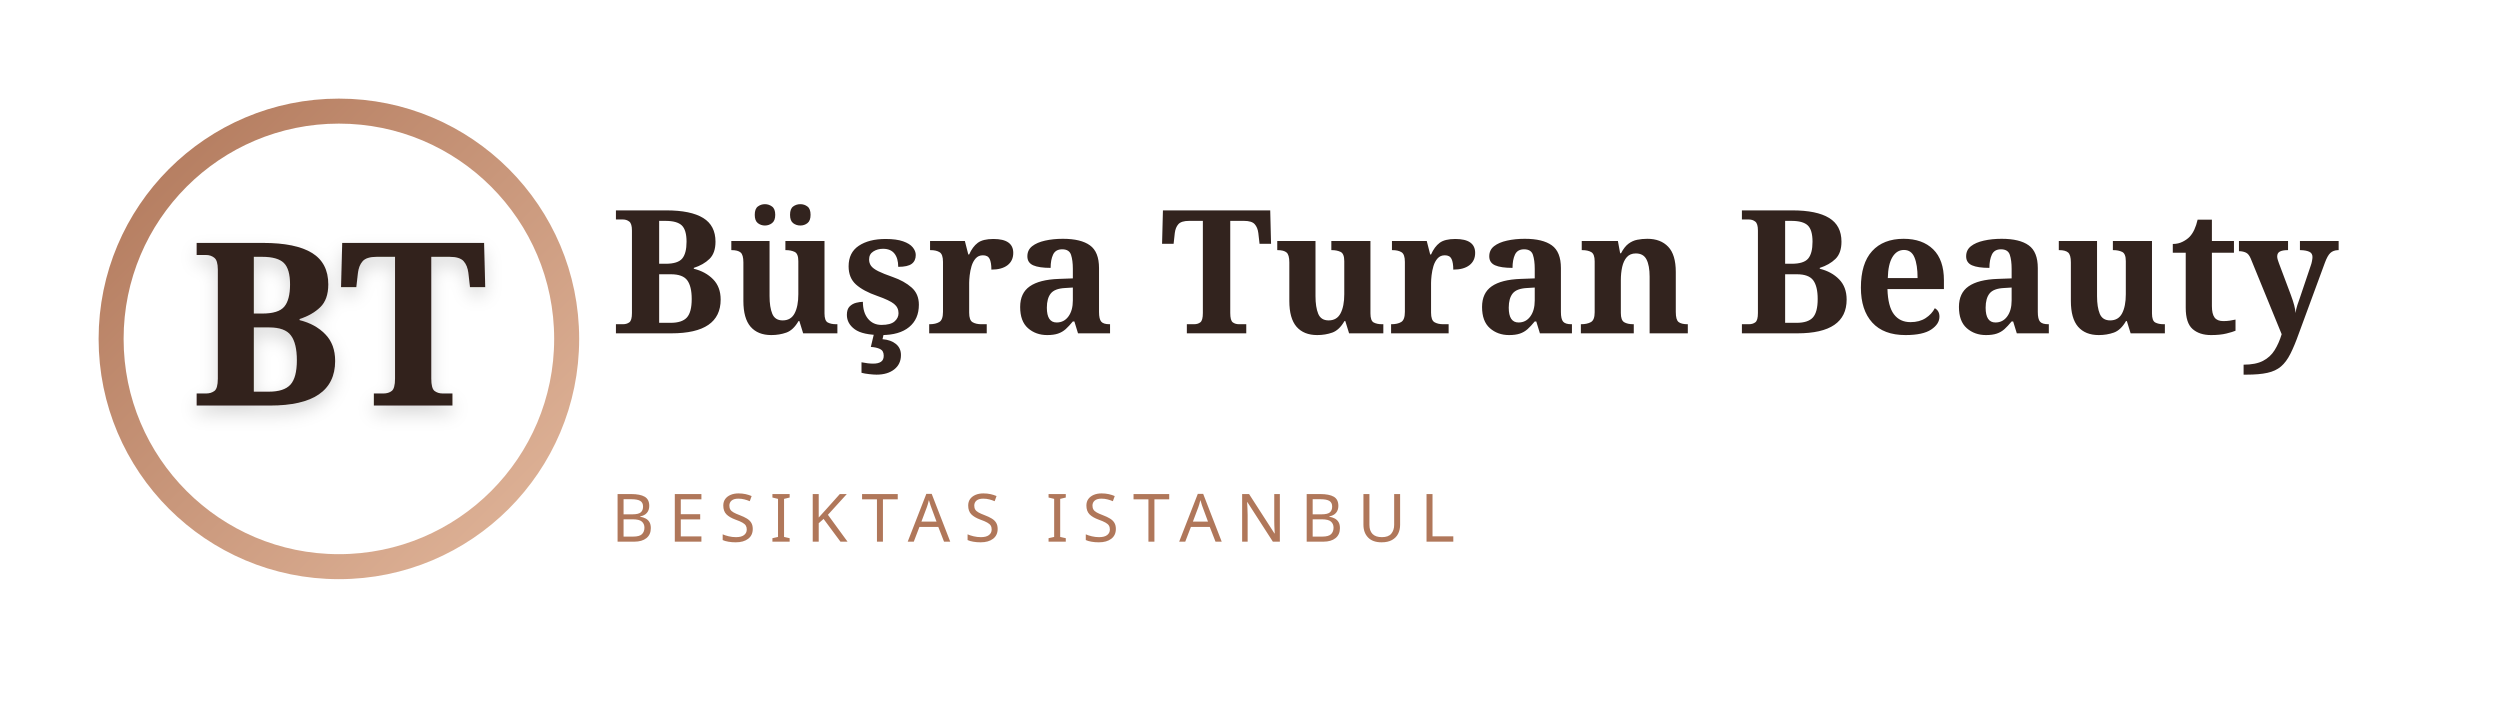
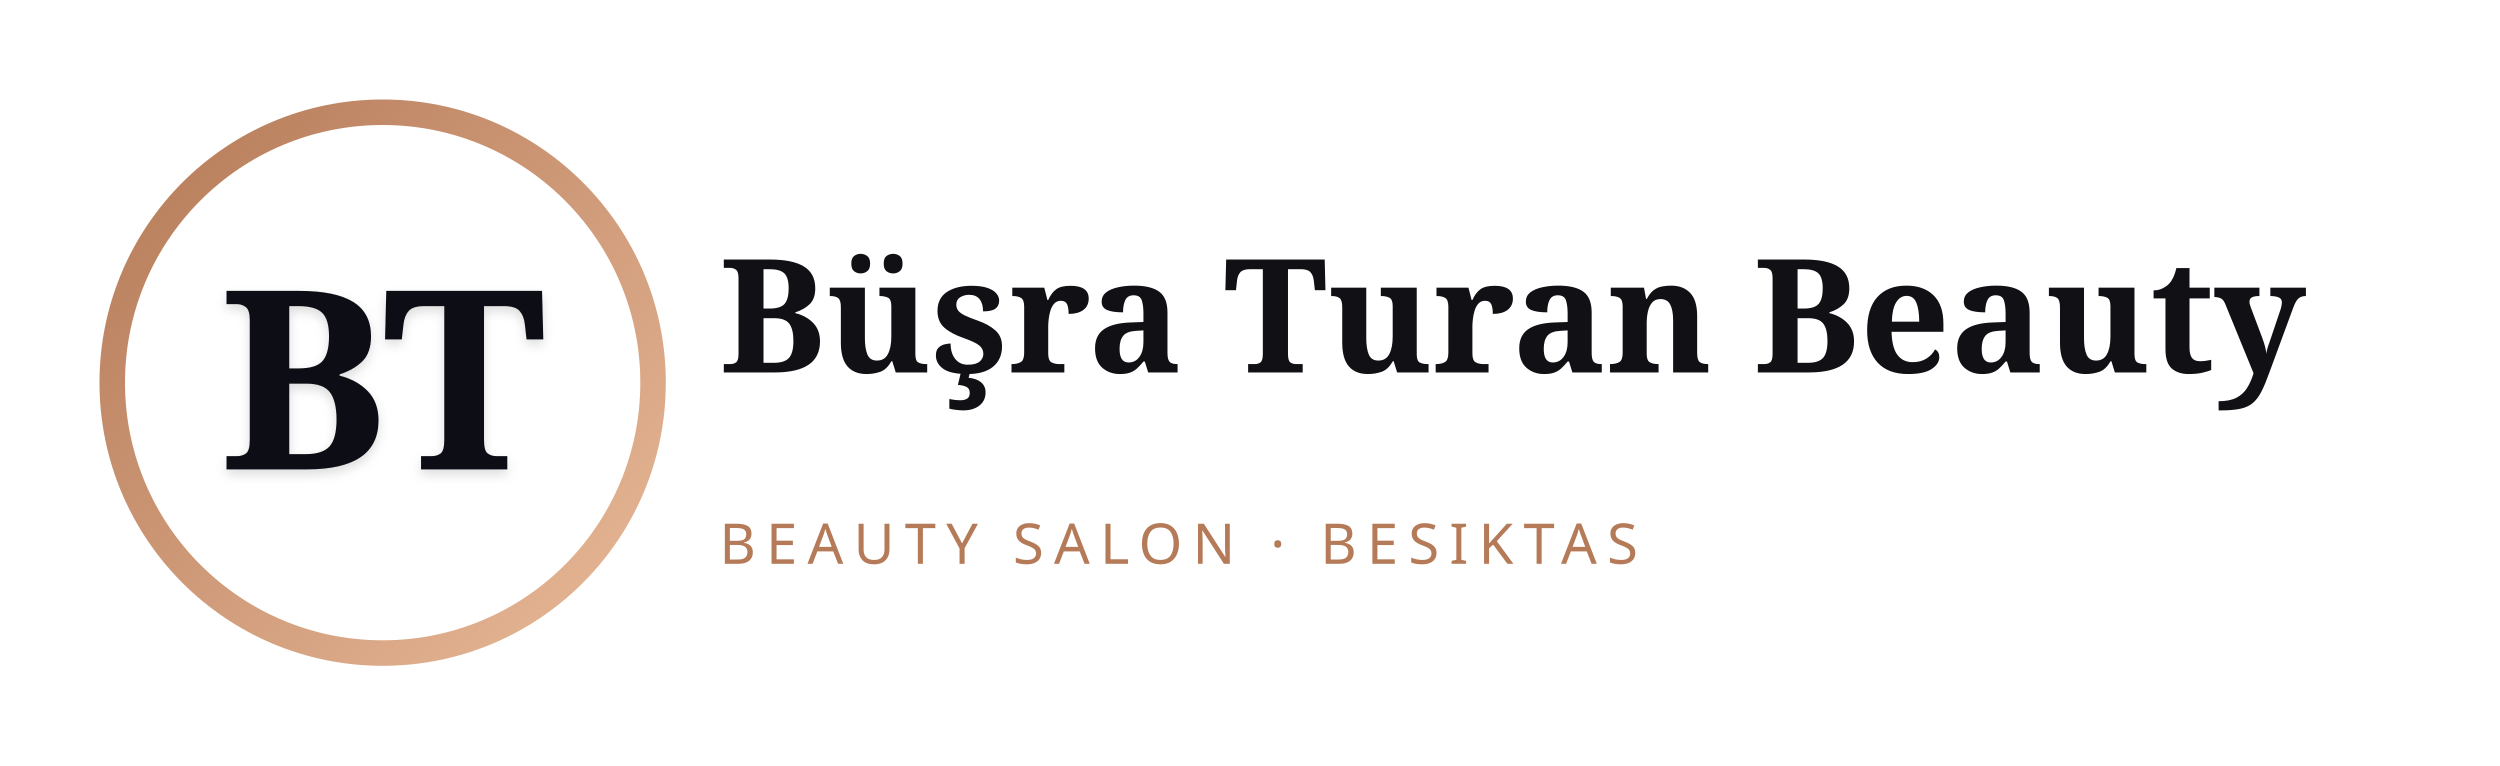
- <svg xmlns="http://www.w3.org/2000/svg" width="900" height="260" viewBox="0 0 900 260" role="img" aria-label="Büşra Turan Beauty logo">
+ <svg xmlns="http://www.w3.org/2000/svg" width="980" height="300" viewBox="0 0 980 300" role="img" aria-label="Büşra Turan Beauty logo">
  <defs>
    <linearGradient id="g" x1="0" y1="0" x2="1" y2="1">
-       <stop offset="0%" stop-color="#b0775a" />
-       <stop offset="100%" stop-color="#e2b79c" />
+       <stop offset="0%" stop-color="#b57a58" />
+       <stop offset="100%" stop-color="#e8b998" />
    </linearGradient>
-     <filter id="s" x="-20%" y="-20%" width="140%" height="140%">
-       <feDropShadow dx="0" dy="3" stdDeviation="3" flood-color="#000" flood-opacity="0.15" />
+     <filter id="shadow" x="-30%" y="-30%" width="160%" height="160%">
+       <feDropShadow dx="0" dy="2" stdDeviation="2" flood-color="#000" flood-opacity="0.14" />
    </filter>
  </defs>
-   <rect width="900" height="260" fill="none" />
-   <g transform="translate(30,30)">
-     <circle cx="92" cy="92" r="82" fill="none" stroke="url(#g)" stroke-width="9" />
-     <text x="92" y="116" text-anchor="middle" font-family="'Playfair Display', serif" font-size="82" font-weight="700" fill="#32231e" filter="url(#s)">BT</text>
+   <rect width="980" height="300" fill="none" />
+   <g transform="translate(24,24)">
+     <circle cx="126" cy="126" r="106" fill="none" stroke="url(#g)" stroke-width="10" />
+     <text x="126" y="160" text-anchor="middle" font-family="'Playfair Display',serif" font-size="98" font-weight="700" fill="#101015" filter="url(#shadow)">BT</text>
  </g>
-   <g transform="translate(220,50)">
-     <text x="0" y="70" font-family="'Playfair Display', serif" font-size="62" fill="#32231e" font-weight="600">Büşra Turan Beauty</text>
-     <line x1="0" y1="96" x2="620" y2="96" stroke="url(#g)" stroke-width="4" />
-     <text x="0" y="145" font-family="'Manrope', sans-serif" font-size="24" fill="#b0775a" letter-spacing="5">BESIKTAS ISTANBUL</text>
+   <g transform="translate(282,76)">
+     <text x="0" y="70" font-family="'Playfair Display',serif" font-size="62" fill="#101015" font-weight="600">Büşra Turan Beauty</text>
+     <line x1="0" y1="96" x2="640" y2="96" stroke="url(#g)" stroke-width="4" />
+     <text x="0" y="145" font-family="'Manrope',sans-serif" font-size="22" letter-spacing="4" fill="#b57a58">BEAUTY SALON · BESIKTAS</text>
  </g>
</svg>
